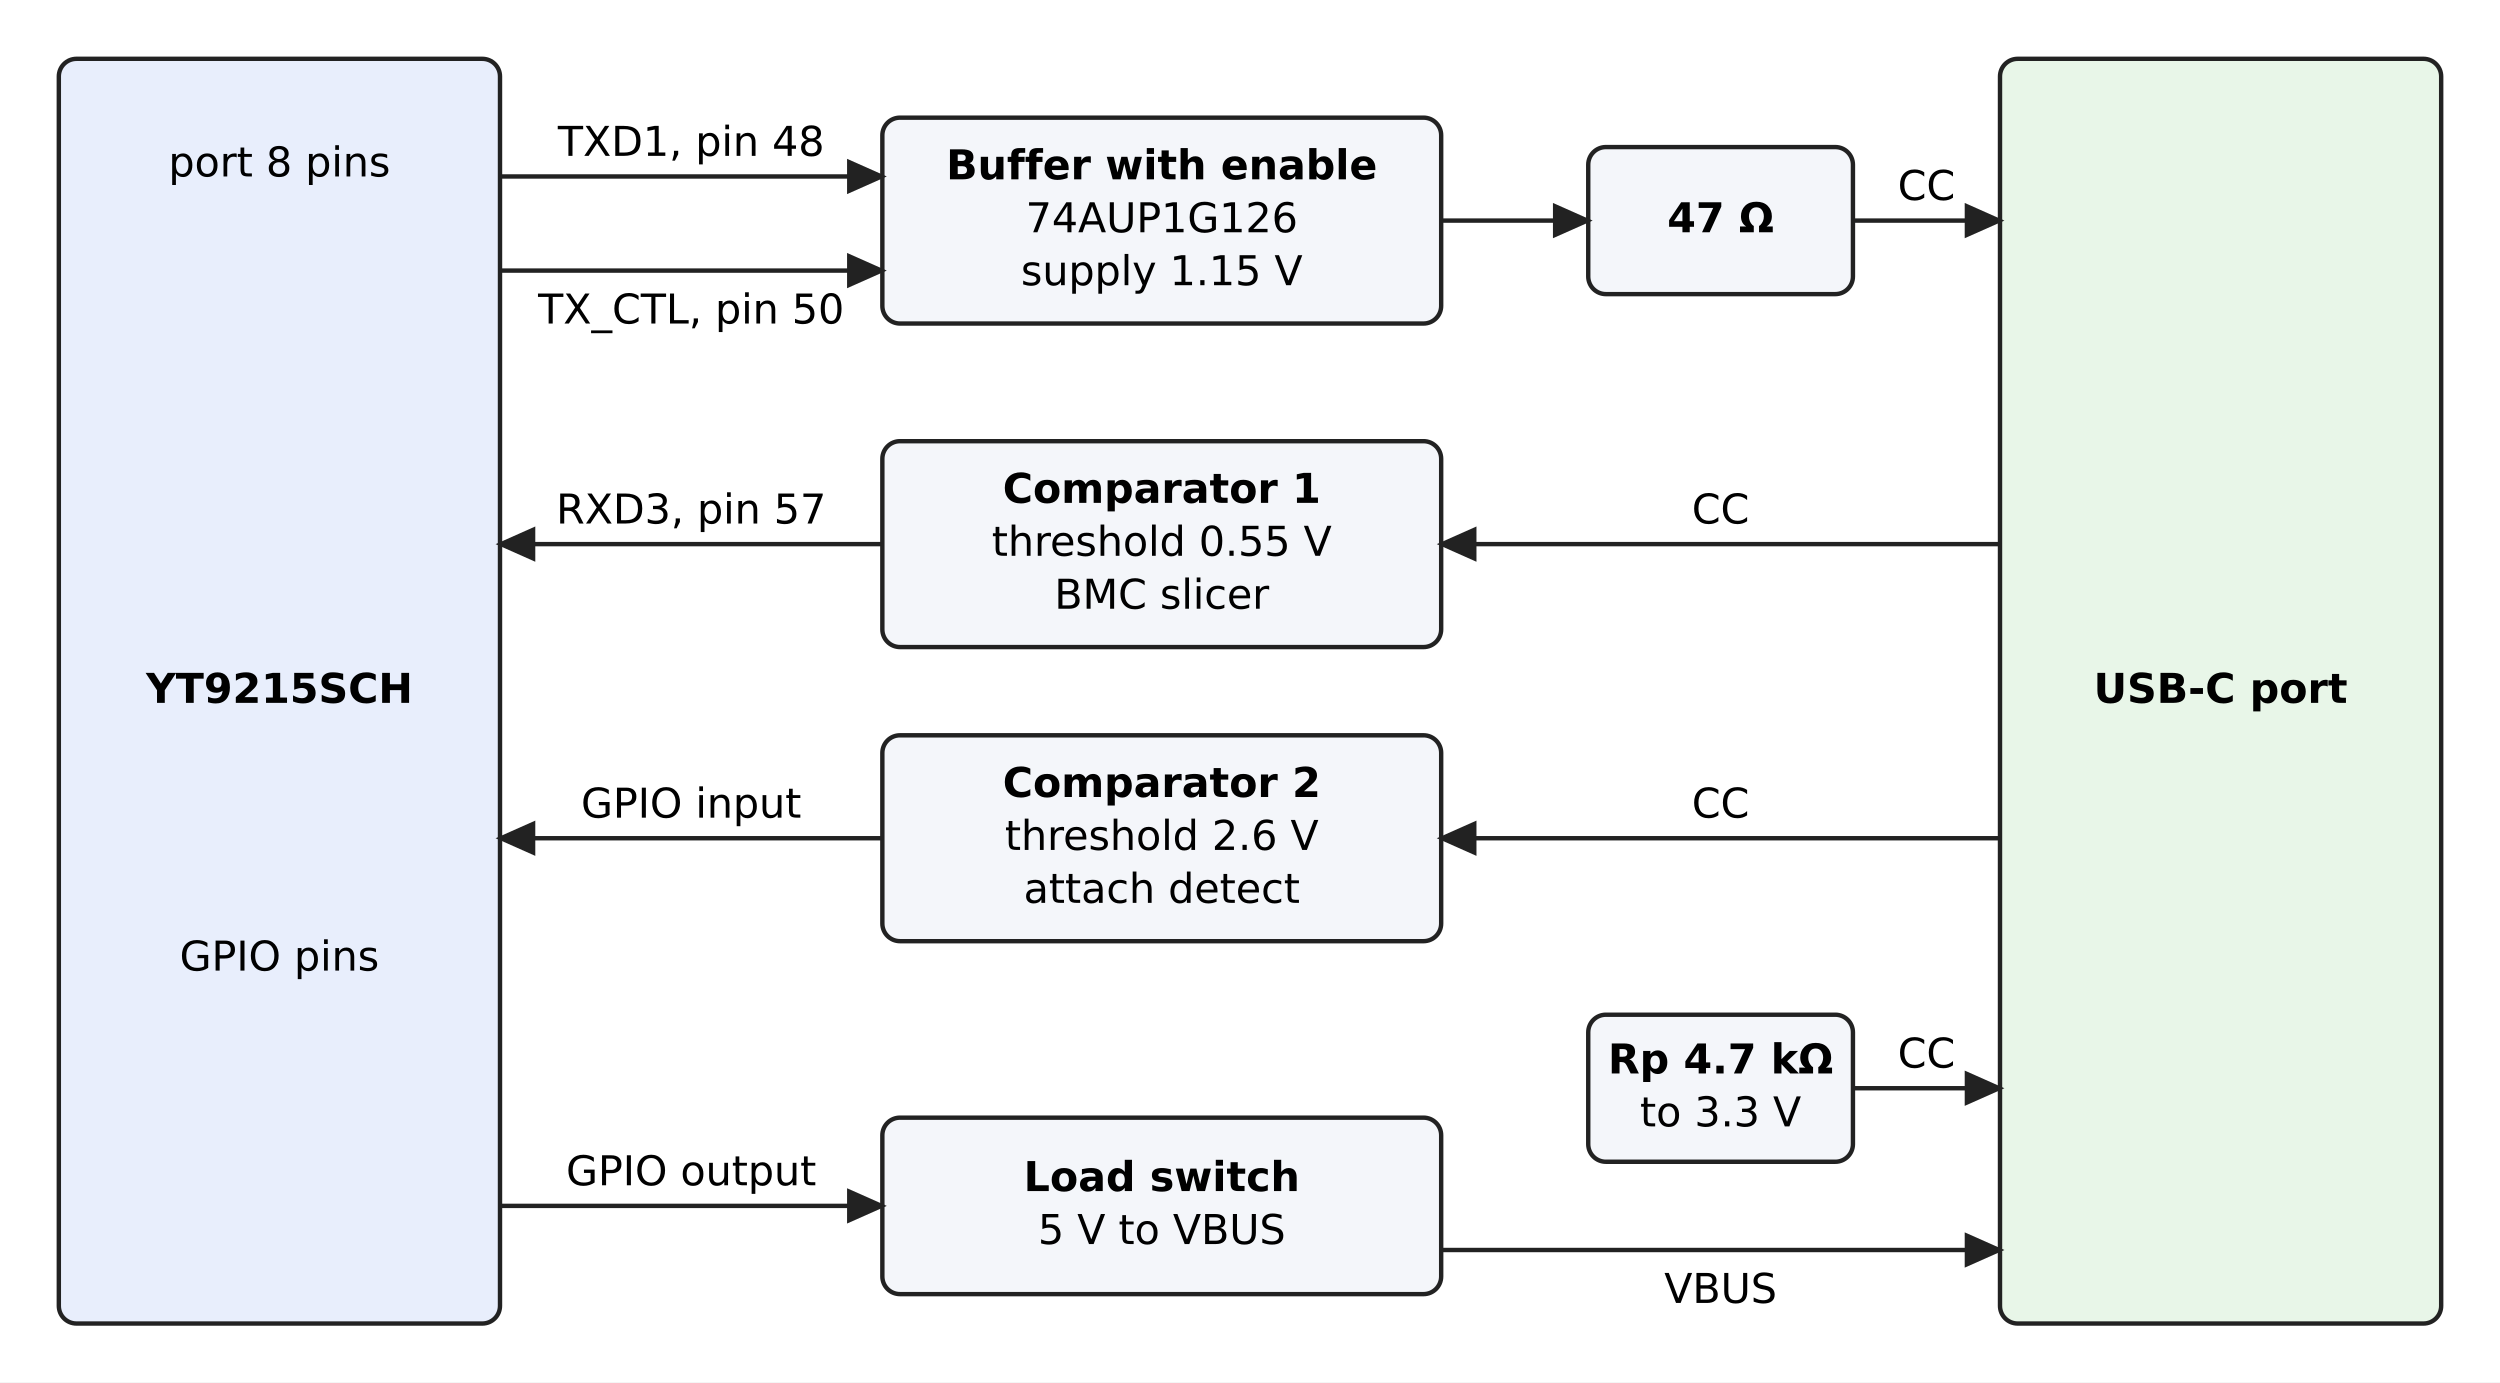
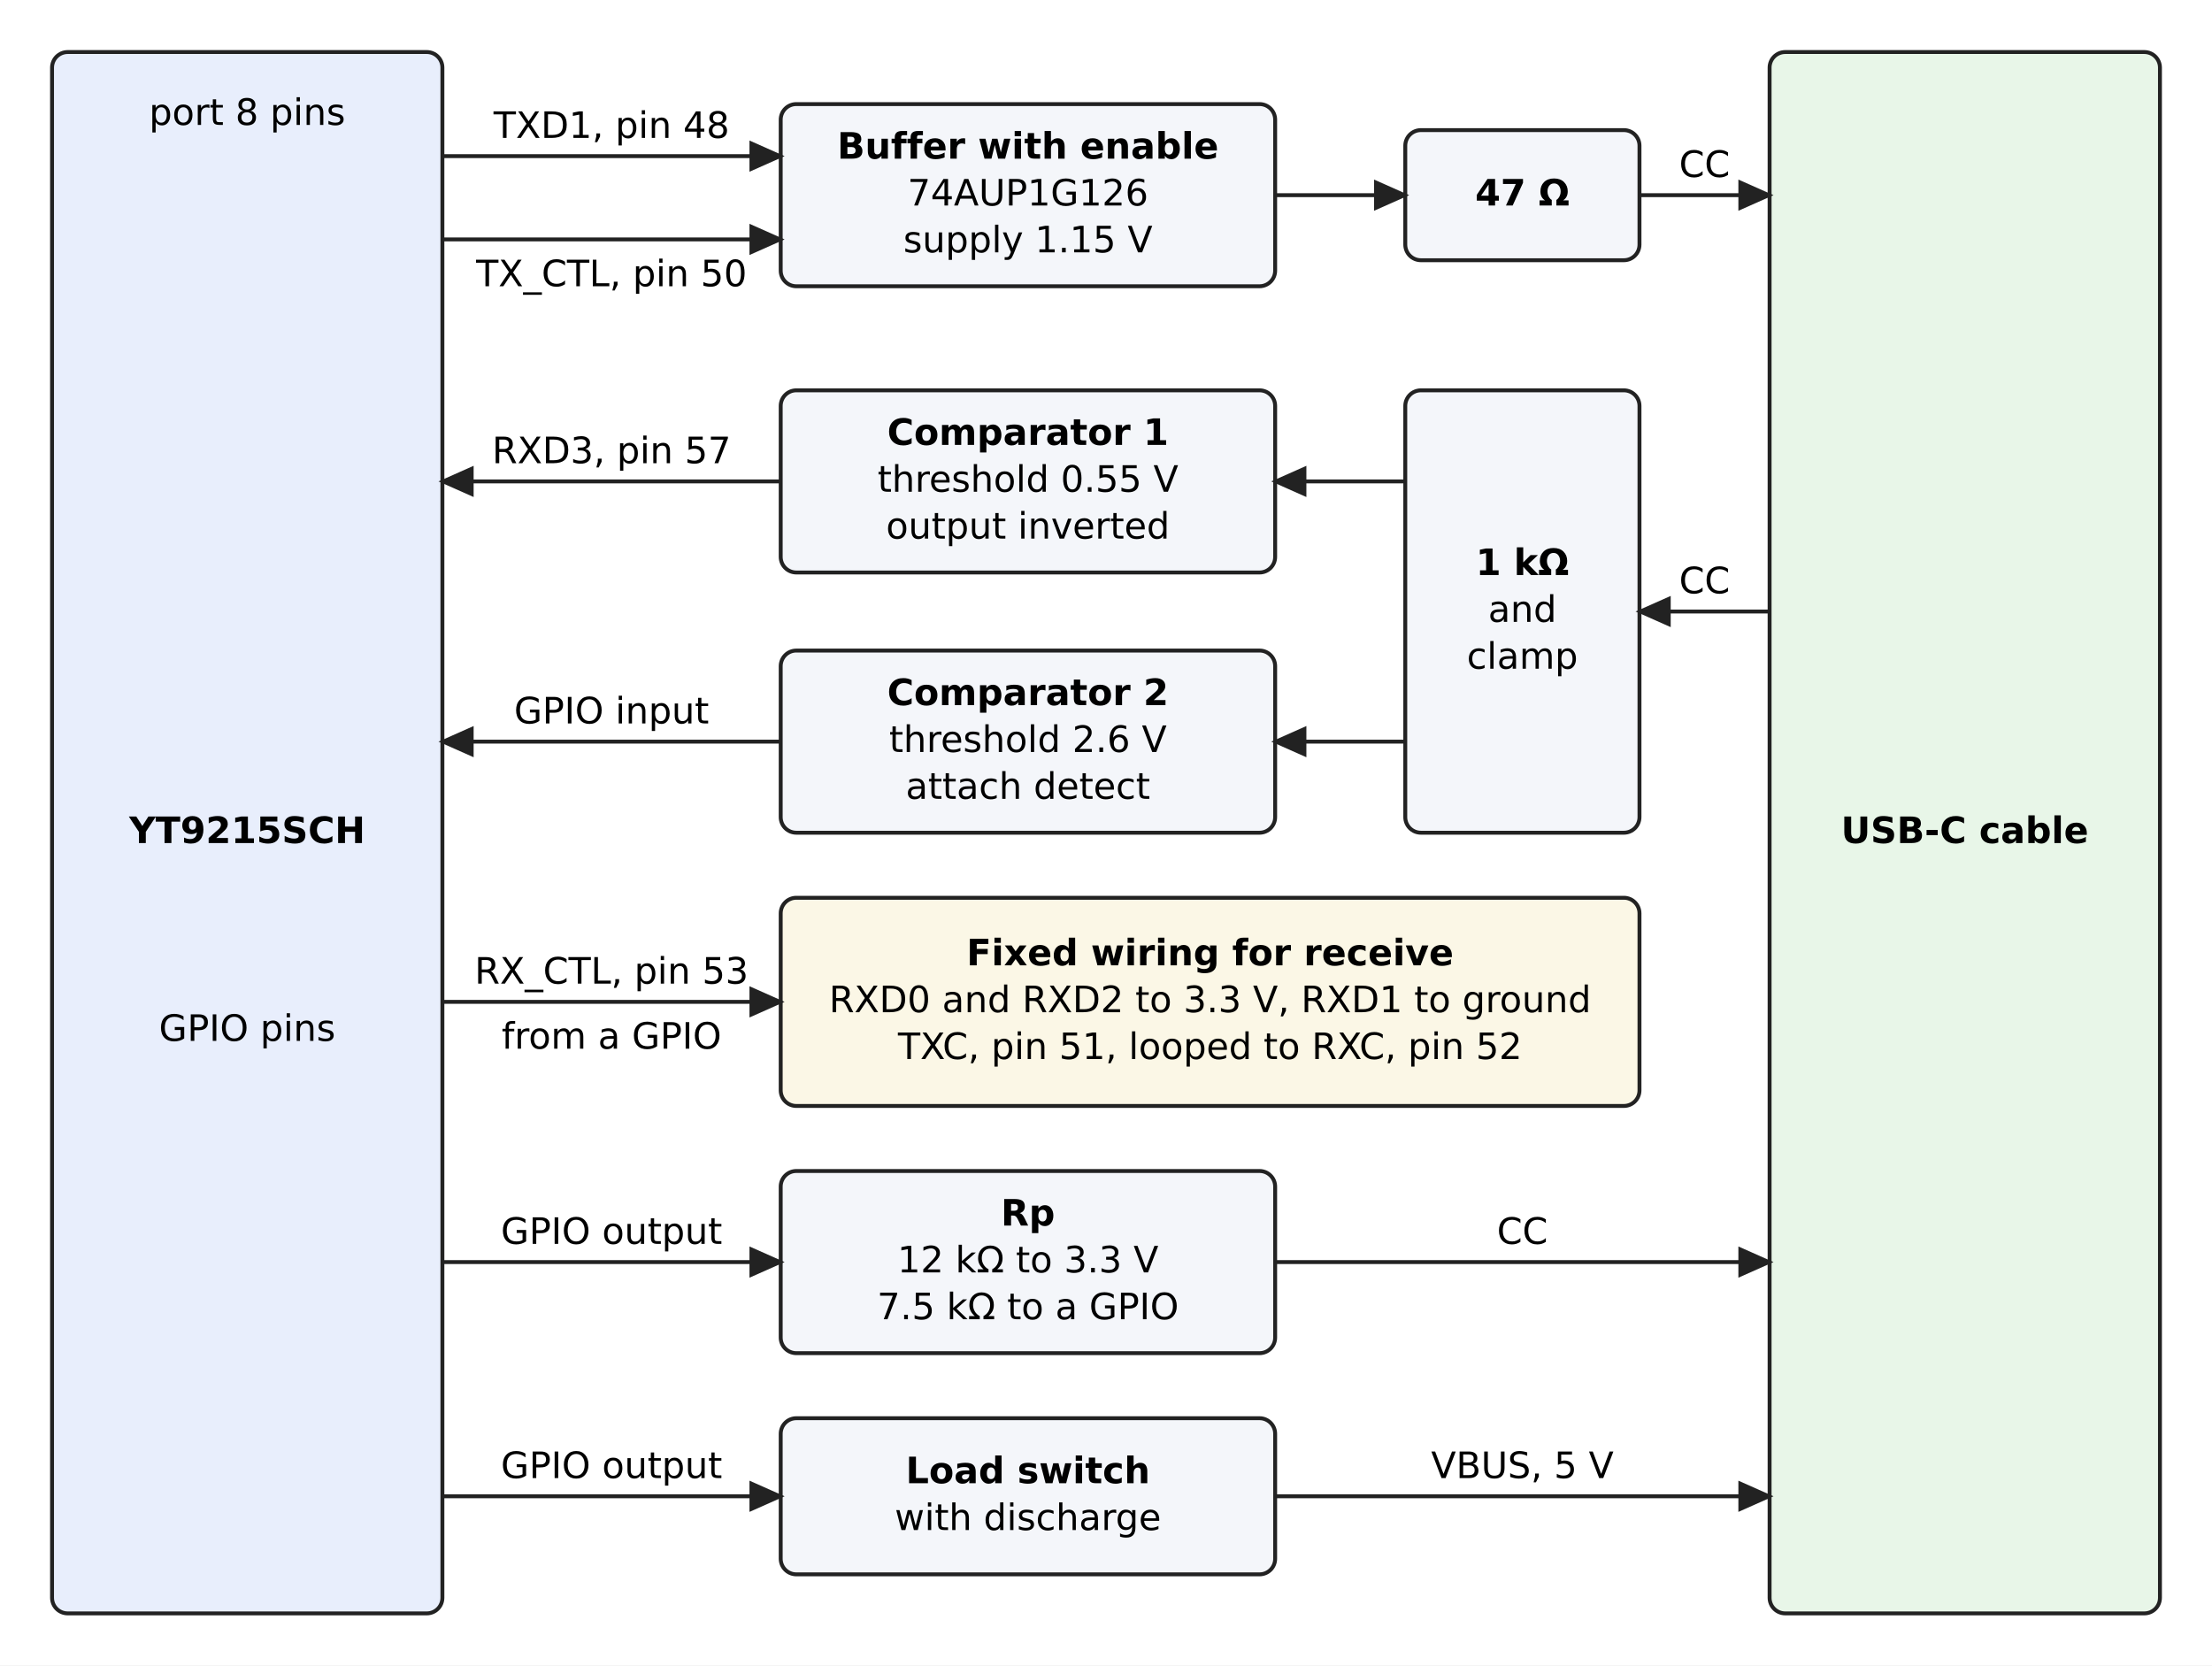
- <svg xmlns="http://www.w3.org/2000/svg" viewBox="0 0 850 470" width="850" height="470" font-family="DejaVu Sans, Arial, sans-serif" font-size="14">
+ <svg xmlns="http://www.w3.org/2000/svg" viewBox="0 0 850 640" width="850" height="640" font-family="DejaVu Sans, Arial, sans-serif" font-size="14">
  <defs>
    <marker id="a" markerWidth="9" markerHeight="8" refX="8" refY="4" orient="auto">
      <path d="M0,0 L9,4 L0,8 z" fill="#222" />
    </marker>
    <marker id="b" markerWidth="9" markerHeight="8" refX="1" refY="4" orient="auto">
      <path d="M9,0 L0,4 L9,8 z" fill="#222" />
    </marker>
  </defs>
-   <rect width="850" height="470" fill="#ffffff" />
-   <rect x="20" y="20" width="150" height="430" rx="6" fill="#e8eefc" stroke="#222" stroke-width="1.5" />
-   <text x="95" y="235" text-anchor="middle" dominant-baseline="middle" font-weight="bold">YT9215SCH</text>
-   <rect x="680" y="20" width="150" height="430" rx="6" fill="#e8f6e8" stroke="#222" stroke-width="1.5" />
-   <text x="755" y="235" text-anchor="middle" dominant-baseline="middle" font-weight="bold">USB-C port</text>
-   <text x="95" y="60" text-anchor="middle">port 8 pins</text>
-   <text x="95" y="330" text-anchor="middle">GPIO pins</text>
+   <rect width="850" height="640" fill="#ffffff" />
+   <rect x="20" y="20" width="150" height="600" rx="6" fill="#e8eefc" stroke="#222" stroke-width="1.5" />
+   <text x="95" y="320" text-anchor="middle" dominant-baseline="middle" font-weight="bold">YT9215SCH</text>
+   <rect x="680" y="20" width="150" height="600" rx="6" fill="#e8f6e8" stroke="#222" stroke-width="1.5" />
+   <text x="755" y="320" text-anchor="middle" dominant-baseline="middle" font-weight="bold">USB-C cable</text>
+   <text x="95" y="48" text-anchor="middle">port 8 pins</text>
+   <text x="95" y="400" text-anchor="middle">GPIO pins</text>
  <rect x="300" y="40" width="190" height="70" rx="6" fill="#f4f6fa" stroke="#222" stroke-width="1.5" />
  <text x="395" y="57" text-anchor="middle" dominant-baseline="middle" font-weight="bold">Buffer with enable</text>
  <text x="395" y="75" text-anchor="middle" dominant-baseline="middle" font-weight="normal">74AUP1G126</text>
  <text x="395" y="93" text-anchor="middle" dominant-baseline="middle" font-weight="normal">supply 1.15 V</text>
  <line x1="170" y1="60" x2="300" y2="60" stroke="#222" stroke-width="1.5" marker-end="url(#a)" />
  <text x="235" y="53" text-anchor="middle">TXD1, pin 48</text>
  <line x1="170" y1="92" x2="300" y2="92" stroke="#222" stroke-width="1.5" marker-end="url(#a)" />
  <text x="235" y="110" text-anchor="middle">TX_CTL, pin 50</text>
  <rect x="540" y="50" width="90" height="50" rx="6" fill="#f4f6fa" stroke="#222" stroke-width="1.5" />
  <text x="585" y="75" text-anchor="middle" dominant-baseline="middle" font-weight="bold">47 Ω</text>
  <line x1="490" y1="75" x2="540" y2="75" stroke="#222" stroke-width="1.5" marker-end="url(#a)" />
  <line x1="630" y1="75" x2="680" y2="75" stroke="#222" stroke-width="1.5" marker-end="url(#a)" />
  <text x="655" y="68" text-anchor="middle">CC</text>
+   <rect x="540" y="150" width="90" height="170" rx="6" fill="#f4f6fa" stroke="#222" stroke-width="1.5" />
+   <text x="585" y="217" text-anchor="middle" dominant-baseline="middle" font-weight="bold">1 kΩ</text>
+   <text x="585" y="235" text-anchor="middle" dominant-baseline="middle" font-weight="normal">and</text>
+   <text x="585" y="253" text-anchor="middle" dominant-baseline="middle" font-weight="normal">clamp</text>
+   <line x1="680" y1="235" x2="630" y2="235" stroke="#222" stroke-width="1.5" marker-end="url(#a)" />
+   <text x="655" y="228" text-anchor="middle">CC</text>
  <rect x="300" y="150" width="190" height="70" rx="6" fill="#f4f6fa" stroke="#222" stroke-width="1.5" />
  <text x="395" y="167" text-anchor="middle" dominant-baseline="middle" font-weight="bold">Comparator 1</text>
  <text x="395" y="185" text-anchor="middle" dominant-baseline="middle" font-weight="normal">threshold 0.55 V</text>
-   <text x="395" y="203" text-anchor="middle" dominant-baseline="middle" font-weight="normal">BMC slicer</text>
-   <line x1="680" y1="185" x2="490" y2="185" stroke="#222" stroke-width="1.5" marker-end="url(#a)" />
-   <text x="585" y="178" text-anchor="middle">CC</text>
+   <text x="395" y="203" text-anchor="middle" dominant-baseline="middle" font-weight="normal">output inverted</text>
+   <line x1="540" y1="185" x2="490" y2="185" stroke="#222" stroke-width="1.5" marker-end="url(#a)" />
  <line x1="300" y1="185" x2="170" y2="185" stroke="#222" stroke-width="1.5" marker-end="url(#a)" />
  <text x="235" y="178" text-anchor="middle">RXD3, pin 57</text>
  <rect x="300" y="250" width="190" height="70" rx="6" fill="#f4f6fa" stroke="#222" stroke-width="1.5" />
  <text x="395" y="267" text-anchor="middle" dominant-baseline="middle" font-weight="bold">Comparator 2</text>
  <text x="395" y="285" text-anchor="middle" dominant-baseline="middle" font-weight="normal">threshold 2.6 V</text>
  <text x="395" y="303" text-anchor="middle" dominant-baseline="middle" font-weight="normal">attach detect</text>
-   <line x1="680" y1="285" x2="490" y2="285" stroke="#222" stroke-width="1.5" marker-end="url(#a)" />
-   <text x="585" y="278" text-anchor="middle">CC</text>
+   <line x1="540" y1="285" x2="490" y2="285" stroke="#222" stroke-width="1.5" marker-end="url(#a)" />
  <line x1="300" y1="285" x2="170" y2="285" stroke="#222" stroke-width="1.5" marker-end="url(#a)" />
  <text x="235" y="278" text-anchor="middle">GPIO input</text>
-   <rect x="540" y="345" width="90" height="50" rx="6" fill="#f4f6fa" stroke="#222" stroke-width="1.5" />
-   <text x="585" y="361" text-anchor="middle" dominant-baseline="middle" font-weight="bold">Rp 4.7 kΩ</text>
-   <text x="585" y="379" text-anchor="middle" dominant-baseline="middle" font-weight="normal">to 3.3 V</text>
-   <line x1="630" y1="370" x2="680" y2="370" stroke="#222" stroke-width="1.5" marker-end="url(#a)" />
-   <text x="655" y="363" text-anchor="middle">CC</text>
-   <rect x="300" y="380" width="190" height="60" rx="6" fill="#f4f6fa" stroke="#222" stroke-width="1.5" />
-   <text x="395" y="401" text-anchor="middle" dominant-baseline="middle" font-weight="bold">Load switch</text>
-   <text x="395" y="419" text-anchor="middle" dominant-baseline="middle" font-weight="normal">5 V to VBUS</text>
-   <line x1="170" y1="410" x2="300" y2="410" stroke="#222" stroke-width="1.5" marker-end="url(#a)" />
-   <text x="235" y="403" text-anchor="middle">GPIO output</text>
-   <line x1="490" y1="425" x2="680" y2="425" stroke="#222" stroke-width="1.5" marker-end="url(#a)" />
-   <text x="585" y="443" text-anchor="middle">VBUS</text>
+   <rect x="300" y="345" width="330" height="80" rx="6" fill="#fbf7e6" stroke="#222" stroke-width="1.5" />
+   <text x="465" y="367" text-anchor="middle" dominant-baseline="middle" font-weight="bold">Fixed wiring for receive</text>
+   <text x="465" y="385" text-anchor="middle" dominant-baseline="middle" font-weight="normal">RXD0 and RXD2 to 3.3 V, RXD1 to ground</text>
+   <text x="465" y="403" text-anchor="middle" dominant-baseline="middle" font-weight="normal">TXC, pin 51, looped to RXC, pin 52</text>
+   <line x1="170" y1="385" x2="300" y2="385" stroke="#222" stroke-width="1.5" marker-end="url(#a)" />
+   <text x="235" y="378" text-anchor="middle">RX_CTL, pin 53</text>
+   <text x="235" y="403" text-anchor="middle">from a GPIO</text>
+   <rect x="300" y="450" width="190" height="70" rx="6" fill="#f4f6fa" stroke="#222" stroke-width="1.5" />
+   <text x="395" y="467" text-anchor="middle" dominant-baseline="middle" font-weight="bold">Rp</text>
+   <text x="395" y="485" text-anchor="middle" dominant-baseline="middle" font-weight="normal">12 kΩ to 3.3 V</text>
+   <text x="395" y="503" text-anchor="middle" dominant-baseline="middle" font-weight="normal">7.5 kΩ to a GPIO</text>
+   <line x1="170" y1="485" x2="300" y2="485" stroke="#222" stroke-width="1.5" marker-end="url(#a)" />
+   <text x="235" y="478" text-anchor="middle">GPIO output</text>
+   <line x1="490" y1="485" x2="680" y2="485" stroke="#222" stroke-width="1.5" marker-end="url(#a)" />
+   <text x="585" y="478" text-anchor="middle">CC</text>
+   <rect x="300" y="545" width="190" height="60" rx="6" fill="#f4f6fa" stroke="#222" stroke-width="1.5" />
+   <text x="395" y="566" text-anchor="middle" dominant-baseline="middle" font-weight="bold">Load switch</text>
+   <text x="395" y="584" text-anchor="middle" dominant-baseline="middle" font-weight="normal">with discharge</text>
+   <line x1="170" y1="575" x2="300" y2="575" stroke="#222" stroke-width="1.5" marker-end="url(#a)" />
+   <text x="235" y="568" text-anchor="middle">GPIO output</text>
+   <line x1="490" y1="575" x2="680" y2="575" stroke="#222" stroke-width="1.5" marker-end="url(#a)" />
+   <text x="585" y="568" text-anchor="middle">VBUS, 5 V</text>
</svg>
